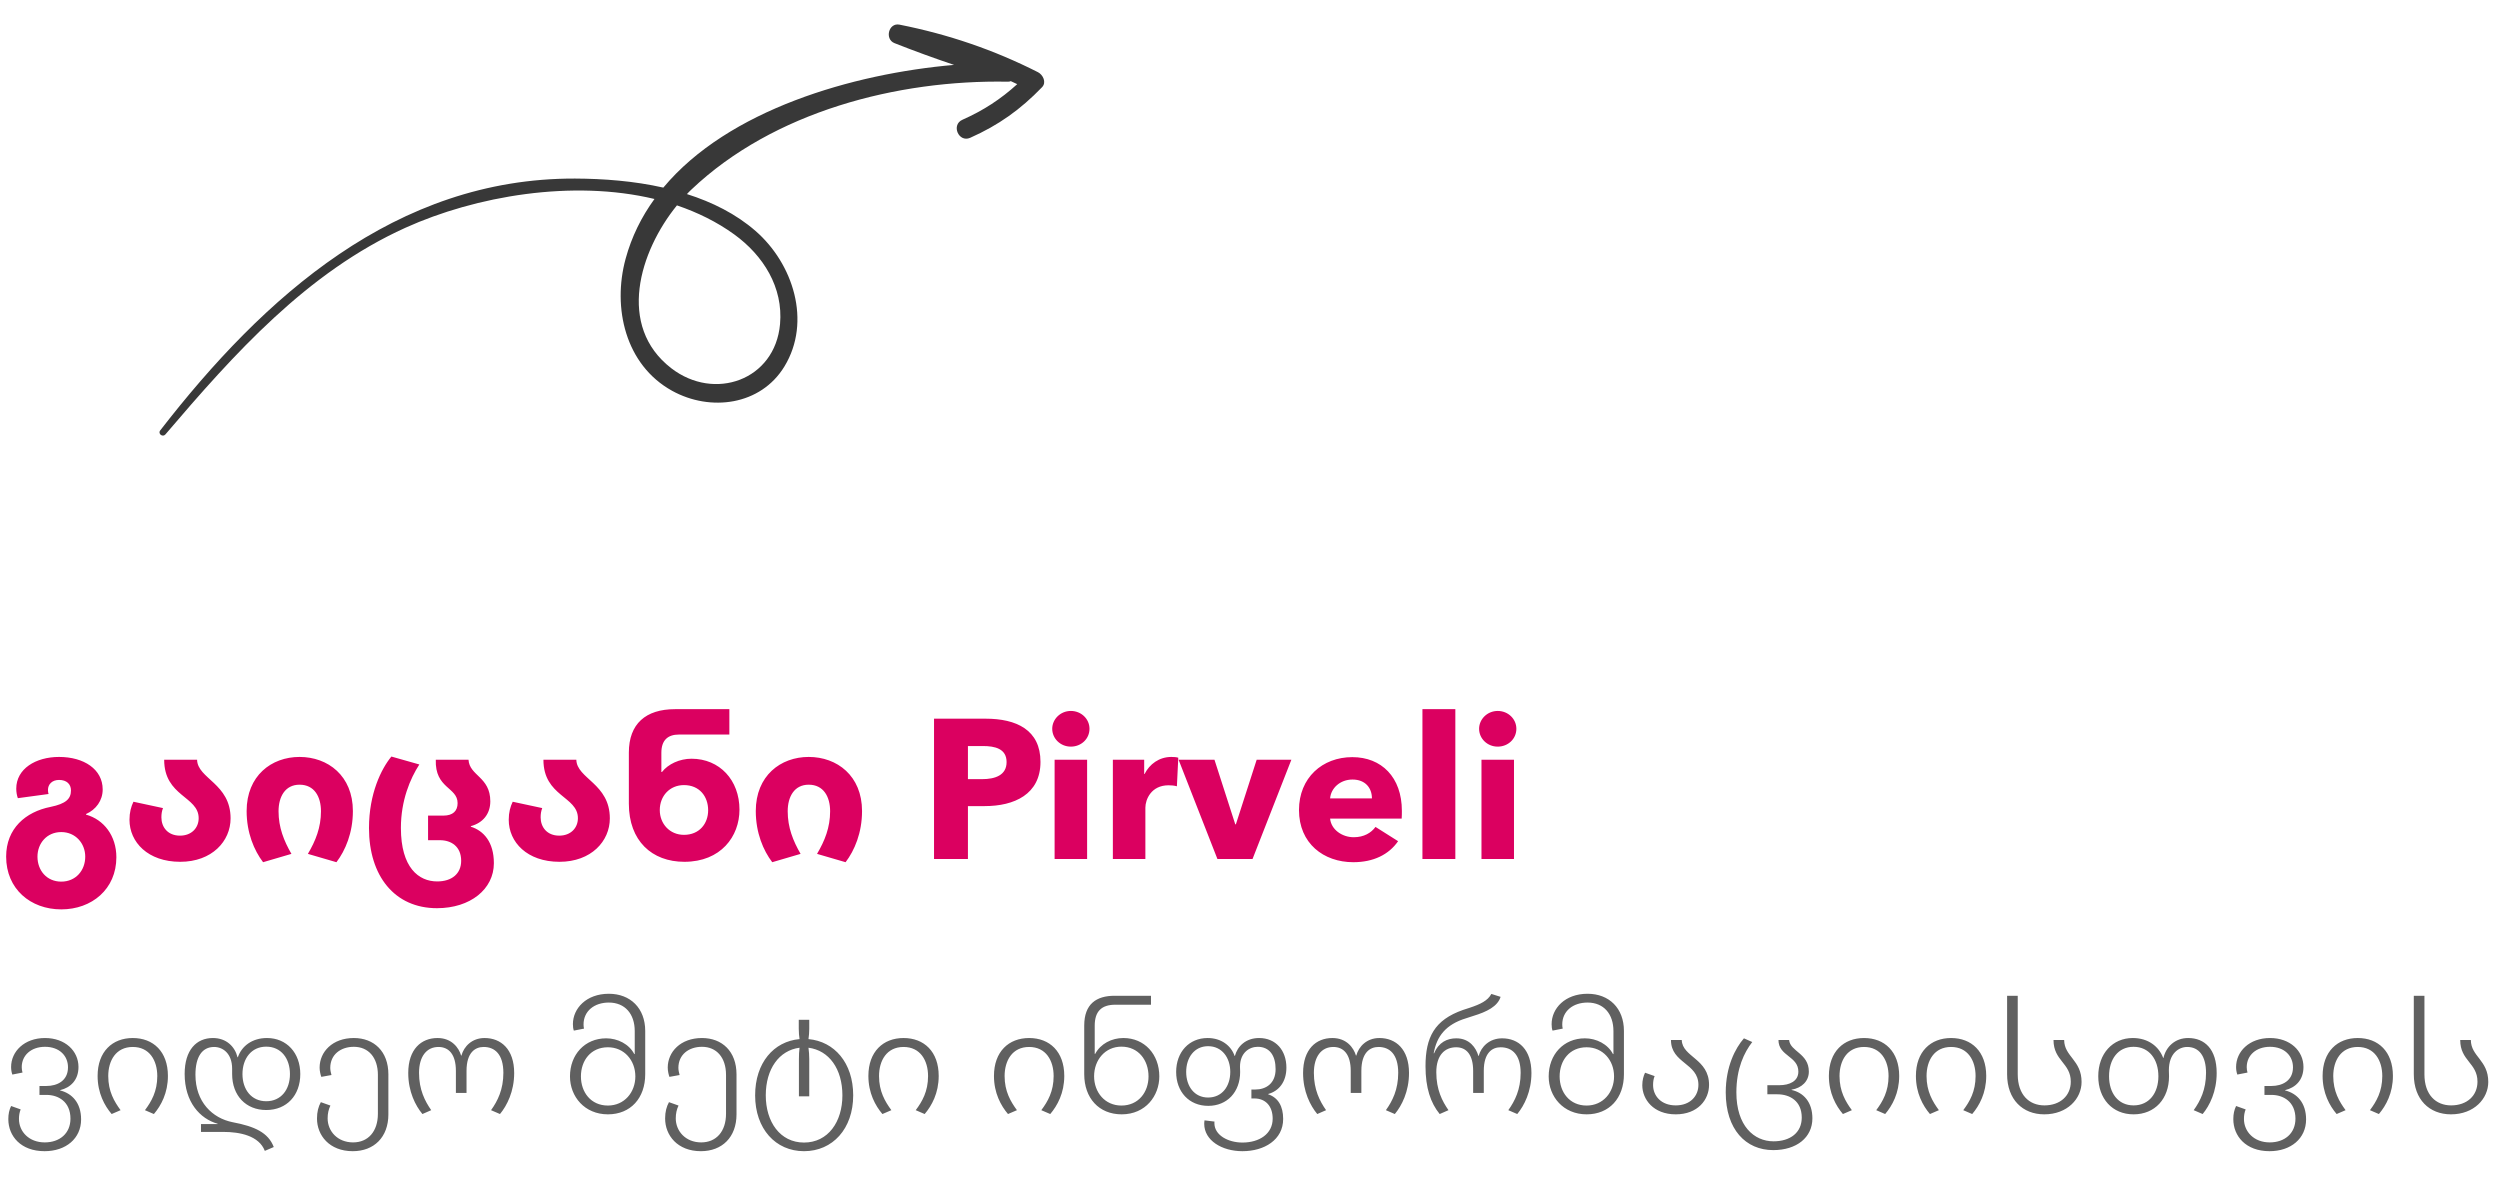
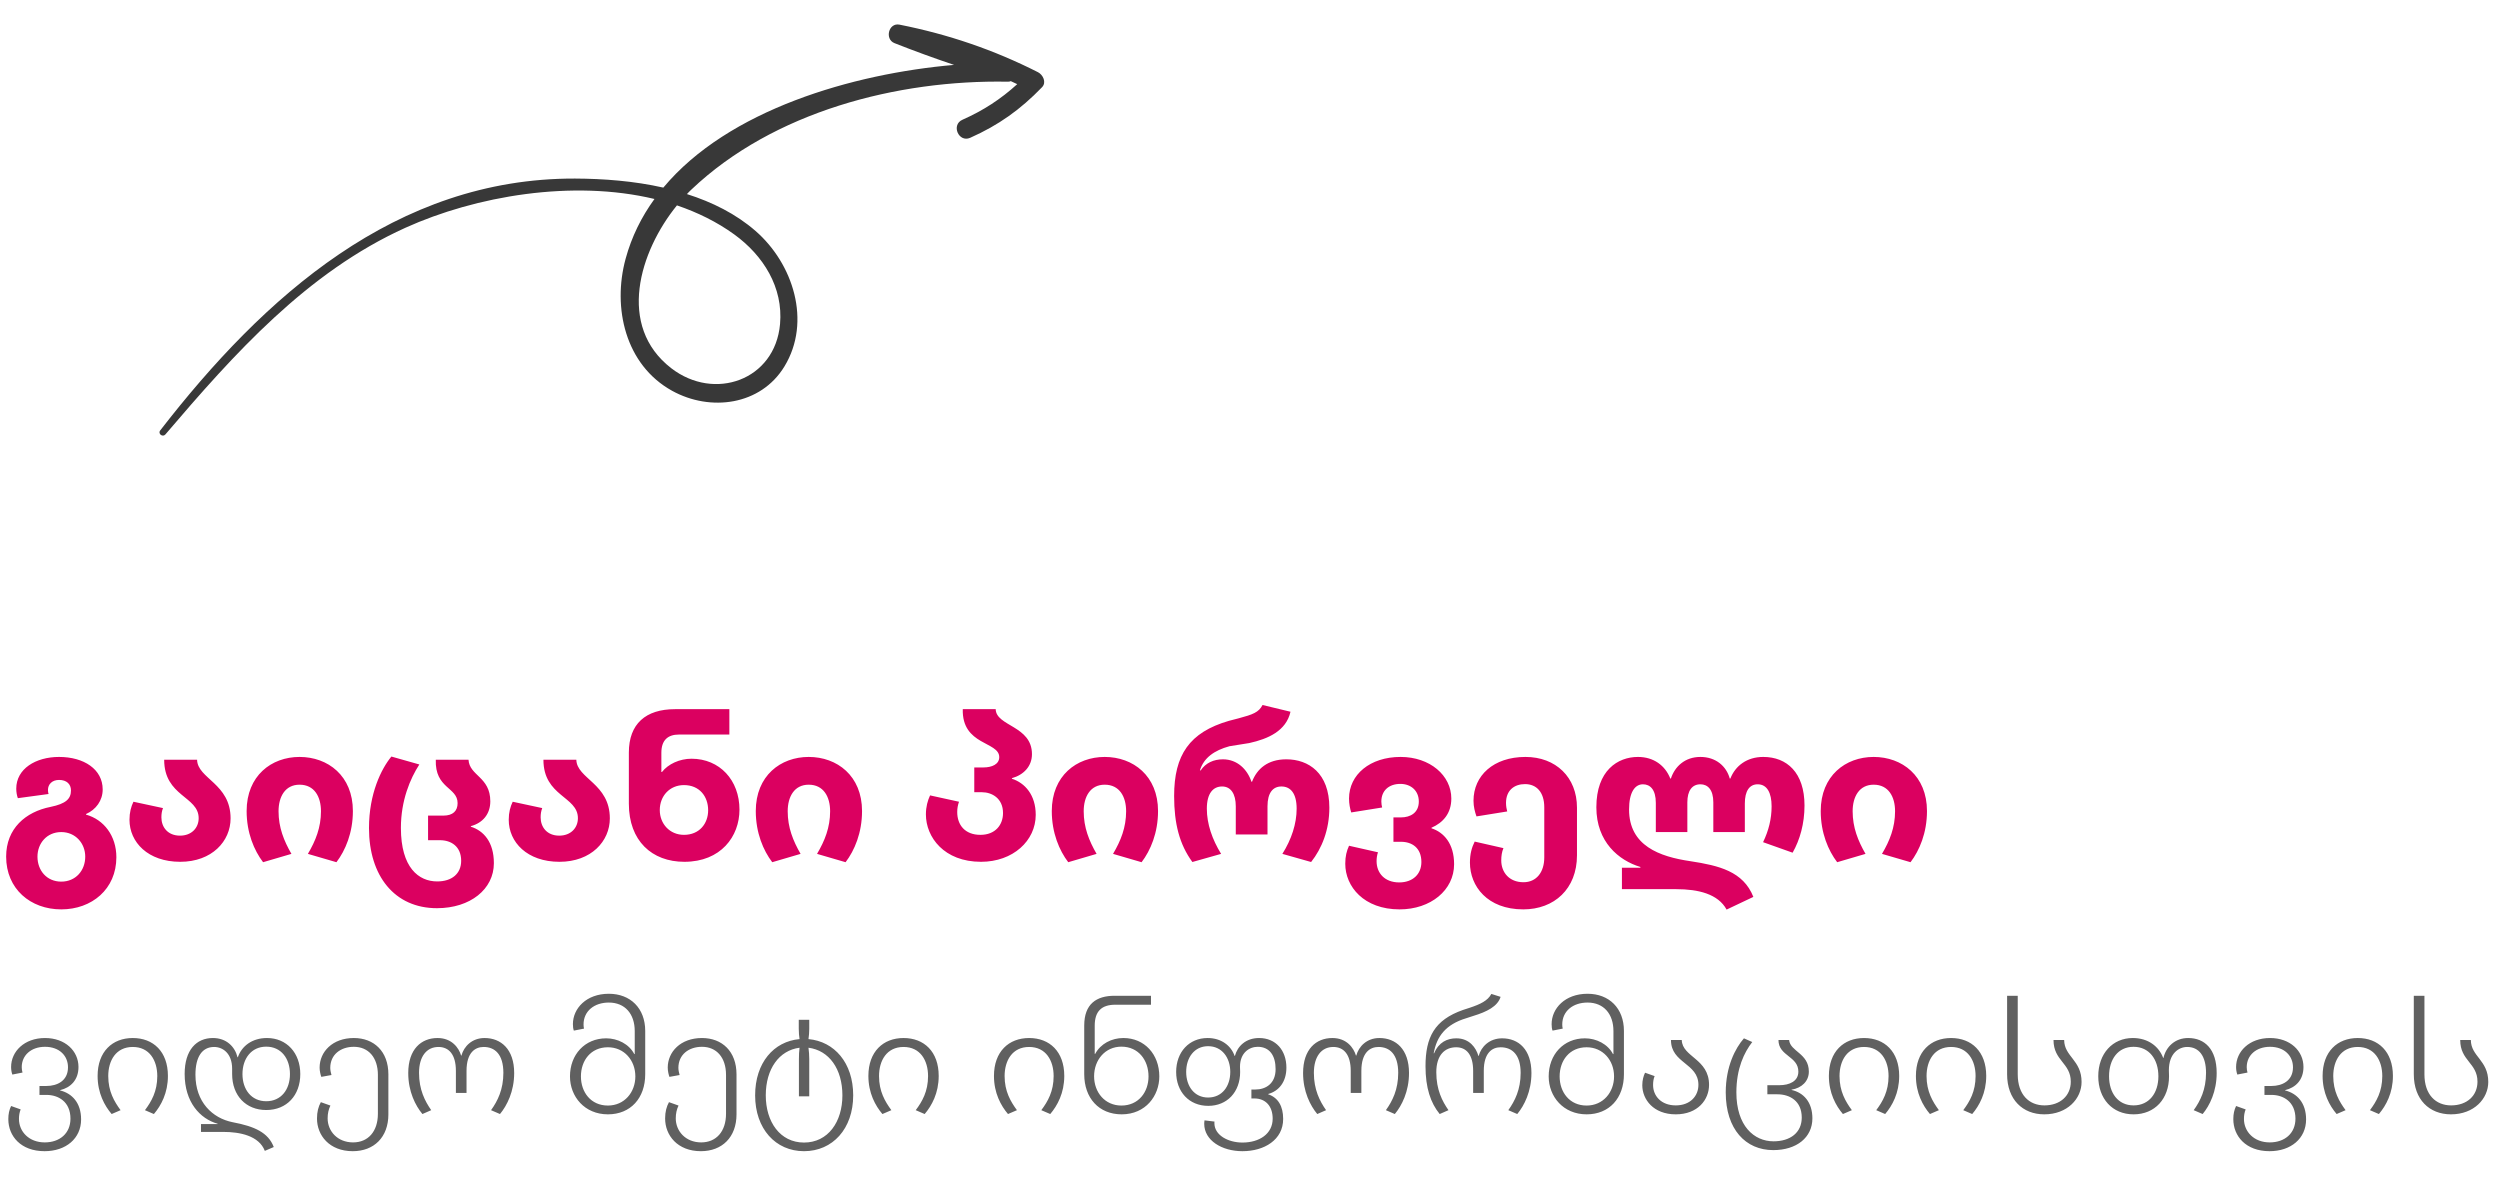
<svg xmlns="http://www.w3.org/2000/svg" width="227" height="107" viewBox="0 0 227 107" fill="none">
  <path d="M94.253 6.558C90.23 4.518 86.084 3.111 81.669 2.237C80.683 2.042 80.31 3.559 81.219 3.916C83.004 4.624 84.813 5.279 86.626 5.893C77.438 6.689 66.124 9.966 60.23 17.035C57.56 16.43 54.784 16.225 52.208 16.213C35.933 16.168 23.955 26.939 14.544 39.087C14.315 39.392 14.776 39.731 15.019 39.445C21.261 32.125 27.875 24.722 36.819 20.678C43.21 17.791 51.985 16.285 59.426 18.067C58.25 19.686 57.352 21.488 56.806 23.494C55.593 27.946 56.777 33.132 61.025 35.483C64.507 37.408 69.078 36.806 71.227 33.272C73.712 29.186 72.005 23.933 68.61 20.977C66.826 19.42 64.666 18.35 62.373 17.622C62.504 17.482 62.636 17.343 62.779 17.212C70.237 10.135 81.473 7.233 91.506 7.418C91.608 7.424 91.696 7.402 91.782 7.369C91.977 7.463 92.17 7.547 92.365 7.641C90.87 9.002 89.288 10.032 87.387 10.875C86.341 11.335 87.046 12.973 88.092 12.513C90.677 11.362 92.65 9.954 94.616 7.92C95.049 7.476 94.699 6.788 94.253 6.558ZM66.675 21.289C69.307 23.201 71.126 26.086 70.828 29.43C70.373 34.523 64.868 36.458 60.949 33.434C55.998 29.606 58.057 22.843 61.467 18.648C63.333 19.285 65.101 20.147 66.675 21.289Z" fill="#383838" />
-   <path d="M5.562 82.572C8.334 82.572 10.566 80.736 10.566 77.838C10.566 75.894 9.432 74.418 7.812 73.968V73.914C8.712 73.518 9.324 72.69 9.324 71.682C9.324 69.846 7.614 68.73 5.364 68.73C3.24 68.73 1.476 69.81 1.476 71.61C1.476 71.916 1.53 72.222 1.62 72.474L4.41 72.096C4.374 72.006 4.356 71.862 4.356 71.718C4.356 71.232 4.716 70.818 5.364 70.818C6.048 70.818 6.444 71.196 6.444 71.772C6.444 72.528 5.994 72.978 4.59 73.266C2.322 73.716 0.558 75.228 0.558 77.784C0.558 80.718 2.772 82.572 5.562 82.572ZM5.562 80.052C4.248 80.052 3.402 79.044 3.402 77.784C3.402 76.578 4.248 75.552 5.562 75.552C6.858 75.552 7.74 76.578 7.74 77.784C7.74 79.044 6.876 80.052 5.562 80.052ZM16.365 78.252C19.245 78.252 20.937 76.38 20.937 74.31C20.937 71.142 17.931 70.71 17.895 68.982H14.907C14.907 72.33 18.039 72.294 18.039 74.292C18.039 75.174 17.391 75.876 16.347 75.876C15.213 75.876 14.655 75.084 14.655 74.22C14.655 73.914 14.691 73.662 14.799 73.374L12.117 72.798C11.901 73.248 11.757 73.77 11.757 74.436C11.757 76.47 13.431 78.252 16.365 78.252ZM26.462 77.532C25.778 76.344 25.292 75.138 25.292 73.662C25.292 72.348 25.886 71.25 27.2 71.25C28.55 71.25 29.144 72.348 29.144 73.662C29.144 75.138 28.658 76.344 27.956 77.532L30.548 78.288C31.358 77.226 32.042 75.624 32.042 73.644C32.042 70.44 29.774 68.73 27.2 68.73C24.644 68.73 22.394 70.44 22.394 73.644C22.394 75.624 23.078 77.226 23.888 78.288L26.462 77.532ZM39.678 82.464C42.702 82.464 44.844 80.736 44.844 78.378C44.844 76.452 43.908 75.426 42.756 75.066V75.012C43.836 74.724 44.52 73.914 44.52 72.762C44.52 70.53 42.63 70.458 42.54 68.982H39.57C39.48 71.61 41.55 71.466 41.55 72.924C41.55 73.626 41.136 74.058 40.254 74.058H38.868V76.29H39.948C40.956 76.29 41.874 76.848 41.874 78.162C41.874 79.332 41.028 80.034 39.696 80.034C38.022 80.034 36.402 78.792 36.402 75.174C36.402 72.672 37.248 70.692 38.076 69.414L35.538 68.694C34.62 69.81 33.504 72.06 33.504 75.192C33.504 79.53 35.826 82.464 39.678 82.464ZM50.8 78.252C53.681 78.252 55.373 76.38 55.373 74.31C55.373 71.142 52.367 70.71 52.331 68.982H49.343C49.343 72.33 52.474 72.294 52.474 74.292C52.474 75.174 51.827 75.876 50.782 75.876C49.648 75.876 49.09 75.084 49.09 74.22C49.09 73.914 49.127 73.662 49.234 73.374L46.553 72.798C46.337 73.248 46.193 73.77 46.193 74.436C46.193 76.47 47.867 78.252 50.8 78.252ZM62.14 78.252C65.452 78.252 67.144 75.948 67.144 73.518C67.144 70.836 65.344 68.892 62.788 68.892C61.708 68.892 60.664 69.378 60.106 70.098H60.052V68.352C60.052 67.218 60.628 66.696 61.654 66.696H66.226V64.392H61.294C58.63 64.392 57.1 65.724 57.1 68.334V72.978C57.1 76.344 59.188 78.252 62.14 78.252ZM62.104 75.804C60.808 75.804 59.908 74.796 59.908 73.554C59.908 72.276 60.808 71.286 62.104 71.286C63.508 71.286 64.3 72.312 64.3 73.572C64.3 74.778 63.508 75.804 62.104 75.804ZM72.693 77.532C72.009 76.344 71.523 75.138 71.523 73.662C71.523 72.348 72.117 71.25 73.431 71.25C74.781 71.25 75.375 72.348 75.375 73.662C75.375 75.138 74.889 76.344 74.187 77.532L76.779 78.288C77.589 77.226 78.273 75.624 78.273 73.644C78.273 70.44 76.005 68.73 73.431 68.73C70.875 68.73 68.625 70.44 68.625 73.644C68.625 75.624 69.309 77.226 70.119 78.288L72.693 77.532ZM87.888 78V73.194H89.418C92.082 73.194 94.476 72.132 94.476 69.18C94.476 66.264 92.28 65.256 89.49 65.256H84.81V78H87.888ZM87.888 67.74H89.238C90.336 67.74 91.398 67.974 91.398 69.198C91.398 70.404 90.336 70.746 89.184 70.746H87.888V67.74ZM97.234 67.794C98.17 67.794 98.926 67.092 98.926 66.174C98.926 65.274 98.17 64.554 97.234 64.554C96.28 64.554 95.542 65.31 95.542 66.174C95.542 67.056 96.28 67.794 97.234 67.794ZM98.71 78V68.982H95.758V78H98.71ZM104 78V73.338C104 72.6 104.522 71.304 106.106 71.304C106.34 71.304 106.592 71.322 106.862 71.394L106.988 68.802C106.844 68.748 106.592 68.73 106.358 68.73C105.26 68.73 104.378 69.378 103.928 70.278H103.892V68.982H101.048V71.268V78H104ZM113.729 78L117.257 68.982H114.107L112.217 74.85H112.163L110.273 68.982H107.015L110.543 78H113.729ZM122.88 78.288C124.698 78.288 126.102 77.604 126.948 76.38L124.896 75.084C124.5 75.624 123.852 76.02 122.916 76.02C121.854 76.02 120.864 75.318 120.774 74.328H127.272C127.29 74.112 127.29 73.86 127.29 73.626C127.29 70.566 125.436 68.748 122.79 68.748C120.072 68.748 117.948 70.62 117.948 73.554C117.948 76.578 120.18 78.288 122.88 78.288ZM120.774 72.492C120.846 71.574 121.674 70.782 122.808 70.782C123.978 70.782 124.572 71.556 124.572 72.492H120.774ZM132.145 78V64.392H129.157V78H132.145ZM135.994 67.794C136.93 67.794 137.686 67.092 137.686 66.174C137.686 65.274 136.93 64.554 135.994 64.554C135.04 64.554 134.302 65.31 134.302 66.174C134.302 67.056 135.04 67.794 135.994 67.794ZM137.47 78V68.982H134.518V78H137.47Z" fill="#DB0060" />
+   <path d="M5.562 82.572C8.334 82.572 10.566 80.736 10.566 77.838C10.566 75.894 9.432 74.418 7.812 73.968V73.914C8.712 73.518 9.324 72.69 9.324 71.682C9.324 69.846 7.614 68.73 5.364 68.73C3.24 68.73 1.476 69.81 1.476 71.61C1.476 71.916 1.53 72.222 1.62 72.474L4.41 72.096C4.374 72.006 4.356 71.862 4.356 71.718C4.356 71.232 4.716 70.818 5.364 70.818C6.048 70.818 6.444 71.196 6.444 71.772C6.444 72.528 5.994 72.978 4.59 73.266C2.322 73.716 0.558 75.228 0.558 77.784C0.558 80.718 2.772 82.572 5.562 82.572ZM5.562 80.052C4.248 80.052 3.402 79.044 3.402 77.784C3.402 76.578 4.248 75.552 5.562 75.552C6.858 75.552 7.74 76.578 7.74 77.784C7.74 79.044 6.876 80.052 5.562 80.052ZM16.365 78.252C19.245 78.252 20.937 76.38 20.937 74.31C20.937 71.142 17.931 70.71 17.895 68.982H14.907C14.907 72.33 18.039 72.294 18.039 74.292C18.039 75.174 17.391 75.876 16.347 75.876C15.213 75.876 14.655 75.084 14.655 74.22C14.655 73.914 14.691 73.662 14.799 73.374L12.117 72.798C11.901 73.248 11.757 73.77 11.757 74.436C11.757 76.47 13.431 78.252 16.365 78.252ZM26.462 77.532C25.778 76.344 25.292 75.138 25.292 73.662C25.292 72.348 25.886 71.25 27.2 71.25C28.55 71.25 29.144 72.348 29.144 73.662C29.144 75.138 28.658 76.344 27.956 77.532L30.548 78.288C31.358 77.226 32.042 75.624 32.042 73.644C32.042 70.44 29.774 68.73 27.2 68.73C24.644 68.73 22.394 70.44 22.394 73.644C22.394 75.624 23.078 77.226 23.888 78.288L26.462 77.532ZM39.678 82.464C42.702 82.464 44.844 80.736 44.844 78.378C44.844 76.452 43.908 75.426 42.756 75.066V75.012C43.836 74.724 44.52 73.914 44.52 72.762C44.52 70.53 42.63 70.458 42.54 68.982H39.57C39.48 71.61 41.55 71.466 41.55 72.924C41.55 73.626 41.136 74.058 40.254 74.058H38.868V76.29H39.948C40.956 76.29 41.874 76.848 41.874 78.162C41.874 79.332 41.028 80.034 39.696 80.034C38.022 80.034 36.402 78.792 36.402 75.174C36.402 72.672 37.248 70.692 38.076 69.414L35.538 68.694C34.62 69.81 33.504 72.06 33.504 75.192C33.504 79.53 35.826 82.464 39.678 82.464ZM50.8 78.252C53.681 78.252 55.373 76.38 55.373 74.31C55.373 71.142 52.367 70.71 52.331 68.982H49.343C49.343 72.33 52.474 72.294 52.474 74.292C52.474 75.174 51.827 75.876 50.782 75.876C49.648 75.876 49.09 75.084 49.09 74.22C49.09 73.914 49.127 73.662 49.234 73.374L46.553 72.798C46.337 73.248 46.193 73.77 46.193 74.436C46.193 76.47 47.867 78.252 50.8 78.252ZM62.14 78.252C65.452 78.252 67.144 75.948 67.144 73.518C67.144 70.836 65.344 68.892 62.788 68.892C61.708 68.892 60.664 69.378 60.106 70.098H60.052V68.352C60.052 67.218 60.628 66.696 61.654 66.696H66.226V64.392H61.294C58.63 64.392 57.1 65.724 57.1 68.334V72.978C57.1 76.344 59.188 78.252 62.14 78.252ZM62.104 75.804C60.808 75.804 59.908 74.796 59.908 73.554C59.908 72.276 60.808 71.286 62.104 71.286C63.508 71.286 64.3 72.312 64.3 73.572C64.3 74.778 63.508 75.804 62.104 75.804ZM72.693 77.532C72.009 76.344 71.523 75.138 71.523 73.662C71.523 72.348 72.117 71.25 73.431 71.25C74.781 71.25 75.375 72.348 75.375 73.662C75.375 75.138 74.889 76.344 74.187 77.532L76.779 78.288C77.589 77.226 78.273 75.624 78.273 73.644C78.273 70.44 76.005 68.73 73.431 68.73C70.875 68.73 68.625 70.44 68.625 73.644C68.625 75.624 69.309 77.226 70.119 78.288L72.693 77.532ZM89.076 78.252C91.974 78.252 94.044 76.344 94.044 73.986C94.044 72.168 93.054 71.088 91.884 70.71V70.656C92.928 70.368 93.702 69.594 93.702 68.478C93.702 65.886 90.444 65.958 90.408 64.392H87.42C87.33 67.704 90.732 67.308 90.732 68.748C90.732 69.396 90.066 69.684 89.292 69.684H88.464V71.934H89.166C90.048 71.934 91.074 72.474 91.074 73.824C91.074 74.904 90.372 75.804 89.022 75.804C87.618 75.804 86.916 74.904 86.916 73.734C86.916 73.392 86.97 73.104 87.078 72.798L84.45 72.222C84.234 72.69 84.072 73.248 84.072 73.95C84.072 76.02 85.728 78.252 89.076 78.252ZM99.57 77.532C98.886 76.344 98.4 75.138 98.4 73.662C98.4 72.348 98.994 71.25 100.308 71.25C101.658 71.25 102.252 72.348 102.252 73.662C102.252 75.138 101.766 76.344 101.064 77.532L103.656 78.288C104.466 77.226 105.15 75.624 105.15 73.644C105.15 70.44 102.882 68.73 100.308 68.73C97.752 68.73 95.502 70.44 95.502 73.644C95.502 75.624 96.186 77.226 96.996 78.288L99.57 77.532ZM110.877 77.532C110.067 76.218 109.581 74.814 109.581 73.428C109.581 72.024 110.157 71.412 110.967 71.412C111.759 71.412 112.209 72.078 112.209 73.212V75.768H115.089V73.212C115.089 71.97 115.593 71.412 116.349 71.412C117.177 71.412 117.735 72.024 117.735 73.428C117.735 74.796 117.267 76.218 116.439 77.532L119.049 78.27C120.021 77.046 120.705 75.354 120.705 73.338C120.705 70.188 118.815 68.946 116.799 68.946C115.107 68.946 114.135 69.81 113.685 70.98H113.631C113.253 69.846 112.335 68.946 111.039 68.946C110.211 68.946 109.473 69.27 109.023 69.954H108.951C109.293 68.82 110.247 68.136 111.633 67.758L113.433 67.47C115.143 67.092 116.781 66.372 117.177 64.626L114.639 64.014C114.297 64.68 113.757 64.878 112.479 65.22L111.579 65.454C107.997 66.498 106.611 68.55 106.611 72.276C106.611 74.796 107.097 76.668 108.267 78.27L110.877 77.532ZM127.082 82.572C129.908 82.572 132.032 80.826 132.032 78.468C132.032 76.596 131.096 75.57 129.98 75.21V75.156C131.024 74.706 131.78 73.86 131.78 72.51C131.78 70.404 129.836 68.73 127.172 68.73C124.4 68.73 122.492 70.332 122.492 72.51C122.492 72.978 122.582 73.428 122.69 73.77L125.498 73.32C125.462 73.176 125.426 72.978 125.426 72.78C125.426 71.79 126.11 71.178 127.154 71.178C128.108 71.178 128.828 71.79 128.828 72.78C128.828 73.806 128.054 74.22 127.208 74.22H126.524V76.434H127.208C128.216 76.434 129.062 76.992 129.062 78.27C129.062 79.386 128.27 80.124 127.046 80.124C125.732 80.124 124.994 79.278 124.994 78.198C124.994 77.91 125.03 77.658 125.12 77.388L122.492 76.794C122.276 77.262 122.15 77.748 122.15 78.432C122.15 80.502 123.842 82.572 127.082 82.572ZM138.312 82.572C141.12 82.572 143.19 80.718 143.19 77.658V73.338C143.19 70.566 141.264 68.73 138.51 68.73C135.612 68.73 133.794 70.422 133.794 72.708C133.794 73.248 133.92 73.716 134.064 74.13L136.854 73.68C136.8 73.482 136.746 73.194 136.746 72.906C136.746 71.754 137.502 71.196 138.474 71.196C139.518 71.196 140.22 71.934 140.22 73.302V77.856C140.22 79.188 139.518 80.106 138.33 80.106C137.034 80.106 136.314 79.206 136.314 78.126C136.314 77.73 136.368 77.352 136.512 77.01L133.902 76.416C133.632 76.956 133.47 77.55 133.47 78.324C133.47 80.466 135.054 82.572 138.312 82.572ZM159.205 81.438C158.287 79.116 156.073 78.594 153.499 78.198C150.673 77.784 147.919 76.794 147.919 73.5C147.919 71.952 148.441 71.214 149.179 71.214C149.827 71.214 150.349 71.682 150.349 72.906V75.552H153.211V72.852C153.211 71.79 153.643 71.214 154.399 71.214C155.047 71.214 155.569 71.682 155.569 72.852V75.552H158.431V72.96C158.431 71.826 158.845 71.214 159.601 71.214C160.447 71.214 160.861 71.988 160.861 73.212C160.861 74.364 160.591 75.426 160.087 76.47L162.769 77.424C163.435 76.254 163.849 74.778 163.849 73.14C163.849 70.152 162.247 68.73 160.105 68.73C158.611 68.73 157.567 69.54 157.117 70.692H157.063C156.757 69.576 155.803 68.73 154.399 68.73C152.995 68.73 152.077 69.594 151.717 70.692H151.663C151.195 69.504 150.151 68.73 148.729 68.73C146.893 68.73 144.949 69.954 144.949 73.302C144.949 76.452 146.983 78.126 148.945 78.72V78.792H147.271V80.736H152.203C154.201 80.736 156.001 81.168 156.775 82.59L159.205 81.438ZM169.39 77.532C168.706 76.344 168.22 75.138 168.22 73.662C168.22 72.348 168.814 71.25 170.128 71.25C171.478 71.25 172.072 72.348 172.072 73.662C172.072 75.138 171.586 76.344 170.884 77.532L173.476 78.288C174.286 77.226 174.97 75.624 174.97 73.644C174.97 70.44 172.702 68.73 170.128 68.73C167.572 68.73 165.322 70.44 165.322 73.644C165.322 75.624 166.006 77.226 166.816 78.288L169.39 77.532Z" fill="#DB0060" />
  <path opacity="0.8" d="M4.046 104.528C5.992 104.528 7.364 103.366 7.364 101.644C7.364 100.132 6.538 99.278 5.46 99.012V98.984C6.398 98.76 7.126 98.074 7.126 96.884C7.126 95.414 5.908 94.252 4.088 94.252C2.212 94.252 1.008 95.47 1.008 96.884C1.008 97.136 1.05 97.374 1.12 97.57L2.044 97.388C2.002 97.248 1.974 97.066 1.974 96.898C1.974 95.806 2.842 95.05 4.088 95.05C5.39 95.05 6.174 95.862 6.174 96.912C6.174 98.158 5.166 98.606 4.228 98.606H3.584V99.418H4.228C5.278 99.418 6.398 100.02 6.398 101.574C6.398 102.904 5.432 103.73 4.06 103.73C2.632 103.73 1.722 102.75 1.722 101.602C1.722 101.294 1.764 101.014 1.876 100.734L1.008 100.426C0.84 100.776 0.756 101.14 0.756 101.616C0.756 103.156 1.89 104.528 4.046 104.528ZM10.949 100.804C10.375 100.02 9.829 99.096 9.829 97.71C9.829 96.296 10.529 95.064 12.055 95.064C13.581 95.064 14.281 96.296 14.281 97.71C14.281 99.096 13.749 100.02 13.161 100.804L13.973 101.154C14.617 100.398 15.247 99.25 15.247 97.696C15.247 95.484 13.917 94.252 12.055 94.252C10.207 94.252 8.863 95.484 8.863 97.696C8.863 99.25 9.493 100.398 10.137 101.154L10.949 100.804ZM24.858 104.15C24.354 102.834 23.122 102.274 21.12 101.896C19.286 101.532 17.746 100.062 17.746 97.584C17.746 95.946 18.362 95.064 19.44 95.064C20.21 95.064 21.078 95.624 21.078 97.052V97.528C21.078 99.474 22.324 100.79 24.172 100.79C26.048 100.79 27.266 99.446 27.266 97.528C27.266 95.596 26.02 94.252 24.242 94.252C22.898 94.252 21.946 94.98 21.596 96.002H21.568C21.33 95.036 20.56 94.252 19.328 94.252C17.83 94.252 16.766 95.344 16.766 97.514C16.766 100.076 18.166 101.588 19.762 102.036V102.064H18.25V102.778H20.28C21.764 102.778 23.514 103.114 24.046 104.5L24.858 104.15ZM24.172 99.992C22.828 99.992 22.016 98.928 22.016 97.528C22.016 96.114 22.828 95.036 24.172 95.036C25.53 95.036 26.328 96.114 26.328 97.528C26.328 98.928 25.53 99.992 24.172 99.992ZM32.031 104.528C33.949 104.528 35.265 103.268 35.265 101.182V97.556C35.265 95.456 33.949 94.252 32.129 94.252C30.183 94.252 29.021 95.512 29.021 96.94C29.021 97.248 29.105 97.598 29.175 97.78L30.099 97.612C30.057 97.472 29.987 97.192 29.987 96.968C29.987 95.75 30.939 95.05 32.129 95.05C33.459 95.05 34.313 96.03 34.313 97.598V101.126C34.313 102.75 33.417 103.73 32.059 103.73C30.645 103.73 29.749 102.708 29.749 101.546C29.749 101.112 29.833 100.734 30.001 100.384L29.133 100.076C28.909 100.482 28.783 100.958 28.783 101.56C28.783 103.086 29.903 104.528 32.031 104.528ZM39.154 100.804C38.581 99.978 38.048 98.942 38.048 97.416C38.048 95.932 38.734 95.064 39.812 95.064C40.751 95.064 41.395 95.736 41.395 97.234V99.236H42.361V97.234C42.361 95.554 43.158 95.064 43.914 95.064C44.937 95.064 45.706 95.736 45.706 97.416C45.706 98.928 45.188 99.964 44.587 100.804L45.398 101.154C46.029 100.398 46.687 99.11 46.687 97.43C46.687 95.26 45.483 94.252 43.998 94.252C42.864 94.252 42.123 95.008 41.898 95.848H41.87C41.66 95.134 41.017 94.252 39.728 94.252C38.245 94.252 37.069 95.274 37.069 97.43C37.069 99.124 37.727 100.398 38.356 101.154L39.154 100.804ZM55.198 101.182C57.256 101.182 58.586 99.712 58.586 97.542V93.608C58.586 91.55 57.242 90.234 55.282 90.234C53.238 90.234 52.02 91.564 52.02 92.992C52.02 93.23 52.048 93.426 52.104 93.58L53.028 93.398C53 93.286 52.986 93.146 52.986 93.02C52.986 91.816 53.952 91.032 55.282 91.032C56.766 91.032 57.634 92.082 57.634 93.622V95.708H57.592C57.116 94.798 56.08 94.28 55.044 94.28C53.098 94.28 51.754 95.764 51.754 97.738C51.754 99.572 53.084 101.182 55.198 101.182ZM55.198 100.384C53.644 100.384 52.748 99.166 52.748 97.738C52.748 96.296 53.644 95.092 55.198 95.092C56.668 95.092 57.69 96.268 57.69 97.738C57.69 99.18 56.696 100.384 55.198 100.384ZM63.641 104.528C65.559 104.528 66.875 103.268 66.875 101.182V97.556C66.875 95.456 65.559 94.252 63.739 94.252C61.793 94.252 60.631 95.512 60.631 96.94C60.631 97.248 60.715 97.598 60.785 97.78L61.709 97.612C61.667 97.472 61.597 97.192 61.597 96.968C61.597 95.75 62.549 95.05 63.739 95.05C65.069 95.05 65.923 96.03 65.923 97.598V101.126C65.923 102.75 65.027 103.73 63.669 103.73C62.255 103.73 61.359 102.708 61.359 101.546C61.359 101.112 61.443 100.734 61.611 100.384L60.743 100.076C60.519 100.482 60.393 100.958 60.393 101.56C60.393 103.086 61.513 104.528 63.641 104.528ZM73.004 104.528C75.608 104.528 77.47 102.484 77.47 99.46C77.47 96.492 75.748 94.56 73.41 94.35C73.452 94.126 73.48 93.678 73.48 93.426V92.6H72.528V93.412C72.528 93.678 72.556 94.126 72.598 94.35C70.26 94.56 68.566 96.492 68.566 99.46C68.566 102.484 70.414 104.528 73.004 104.528ZM73.004 103.744C70.834 103.744 69.532 101.868 69.532 99.46C69.532 97.052 70.75 95.372 72.598 95.134C72.556 95.428 72.542 95.834 72.542 96.156V99.544H73.48V96.156C73.48 95.834 73.452 95.428 73.41 95.134C75.272 95.372 76.49 97.052 76.49 99.46C76.49 101.868 75.188 103.744 73.004 103.744ZM80.936 100.804C80.362 100.02 79.816 99.096 79.816 97.71C79.816 96.296 80.516 95.064 82.042 95.064C83.568 95.064 84.268 96.296 84.268 97.71C84.268 99.096 83.736 100.02 83.148 100.804L83.96 101.154C84.604 100.398 85.234 99.25 85.234 97.696C85.234 95.484 83.904 94.252 82.042 94.252C80.194 94.252 78.85 95.484 78.85 97.696C78.85 99.25 79.48 100.398 80.124 101.154L80.936 100.804ZM92.338 100.804C91.764 100.02 91.218 99.096 91.218 97.71C91.218 96.296 91.918 95.064 93.444 95.064C94.97 95.064 95.67 96.296 95.67 97.71C95.67 99.096 95.138 100.02 94.55 100.804L95.362 101.154C96.006 100.398 96.636 99.25 96.636 97.696C96.636 95.484 95.306 94.252 93.444 94.252C91.596 94.252 90.252 95.484 90.252 97.696C90.252 99.25 90.882 100.398 91.526 101.154L92.338 100.804ZM101.85 101.182C104.02 101.182 105.266 99.502 105.266 97.738C105.266 95.736 103.922 94.252 102.004 94.252C100.94 94.252 99.932 94.77 99.442 95.694H99.4V93.132C99.4 91.844 100.002 91.228 101.276 91.228H104.51V90.416H101.206C99.54 90.416 98.448 91.172 98.448 93.118V97.542C98.448 99.698 99.778 101.182 101.85 101.182ZM101.822 100.384C100.324 100.384 99.344 99.18 99.344 97.724C99.344 96.226 100.366 95.036 101.822 95.036C103.376 95.036 104.286 96.268 104.286 97.738C104.286 99.166 103.376 100.384 101.822 100.384ZM112.815 104.528C114.803 104.528 116.511 103.492 116.511 101.602C116.511 100.454 116.063 99.67 115.153 99.362V99.334C116.119 99.068 116.805 98.242 116.805 96.94C116.805 95.372 115.839 94.252 114.327 94.252C113.123 94.252 112.367 94.994 112.129 95.876H112.101C111.779 94.938 110.883 94.252 109.651 94.252C107.971 94.252 106.795 95.526 106.795 97.332C106.795 99.124 107.957 100.412 109.707 100.412C111.429 100.412 112.605 99.152 112.605 97.332C112.605 97.178 112.591 97.024 112.591 96.87C112.591 95.582 113.445 95.05 114.201 95.05C115.279 95.05 115.825 95.848 115.825 97.08C115.825 98.382 114.943 98.928 113.991 98.928H113.627V99.74H113.907C114.887 99.74 115.559 100.412 115.559 101.574C115.559 102.96 114.341 103.744 112.815 103.744C111.527 103.744 110.267 103.086 110.267 101.98C110.267 101.938 110.267 101.868 110.281 101.84L109.371 101.728C109.357 101.826 109.343 101.924 109.343 102.036C109.343 103.548 110.939 104.528 112.815 104.528ZM109.693 99.656C108.447 99.656 107.705 98.634 107.705 97.332C107.705 96.03 108.447 94.994 109.693 94.994C110.953 94.994 111.709 96.03 111.709 97.332C111.709 98.634 110.967 99.656 109.693 99.656ZM120.406 100.804C119.832 99.978 119.3 98.942 119.3 97.416C119.3 95.932 119.986 95.064 121.064 95.064C122.002 95.064 122.646 95.736 122.646 97.234V99.236H123.612V97.234C123.612 95.554 124.41 95.064 125.166 95.064C126.188 95.064 126.958 95.736 126.958 97.416C126.958 98.928 126.44 99.964 125.838 100.804L126.65 101.154C127.28 100.398 127.938 99.11 127.938 97.43C127.938 95.26 126.734 94.252 125.25 94.252C124.116 94.252 123.374 95.008 123.15 95.848H123.122C122.912 95.134 122.268 94.252 120.98 94.252C119.496 94.252 118.32 95.274 118.32 97.43C118.32 99.124 118.978 100.398 119.608 101.154L120.406 100.804ZM131.522 100.804C130.948 99.978 130.416 98.942 130.416 97.36C130.416 95.806 131.186 95.092 132.222 95.092C133.146 95.092 133.762 95.764 133.762 97.234V99.236H134.728V97.234C134.728 95.582 135.498 95.092 136.254 95.092C137.346 95.092 138.074 95.82 138.074 97.416C138.074 98.928 137.556 99.964 136.954 100.804L137.766 101.154C138.396 100.398 139.054 99.11 139.054 97.43C139.054 95.316 137.906 94.28 136.394 94.28C135.246 94.28 134.49 95.036 134.266 95.876H134.238C134.028 95.148 133.44 94.28 132.236 94.28C131.41 94.28 130.64 94.63 130.22 95.638H130.178C130.458 94.084 131.284 93.02 133.118 92.46L133.762 92.25C135.008 91.872 135.988 91.382 136.254 90.514L135.414 90.248C135.092 90.864 134.406 91.186 133.482 91.494L132.838 91.704C130.248 92.614 129.436 94.182 129.436 96.814C129.436 98.774 129.898 100.146 130.724 101.154L131.522 100.804ZM144.065 101.182C146.123 101.182 147.453 99.712 147.453 97.542V93.608C147.453 91.55 146.109 90.234 144.149 90.234C142.105 90.234 140.887 91.564 140.887 92.992C140.887 93.23 140.915 93.426 140.971 93.58L141.895 93.398C141.867 93.286 141.853 93.146 141.853 93.02C141.853 91.816 142.819 91.032 144.149 91.032C145.633 91.032 146.501 92.082 146.501 93.622V95.708H146.459C145.983 94.798 144.947 94.28 143.911 94.28C141.965 94.28 140.621 95.764 140.621 97.738C140.621 99.572 141.951 101.182 144.065 101.182ZM144.065 100.384C142.511 100.384 141.615 99.166 141.615 97.738C141.615 96.296 142.511 95.092 144.065 95.092C145.535 95.092 146.557 96.268 146.557 97.738C146.557 99.18 145.563 100.384 144.065 100.384ZM152.158 101.182C154.16 101.182 155.182 99.852 155.182 98.508C155.182 96.128 152.746 95.988 152.704 94.434H151.724C151.724 96.562 154.216 96.52 154.216 98.508C154.216 99.516 153.474 100.37 152.158 100.37C150.842 100.37 150.1 99.516 150.1 98.522C150.1 98.2 150.142 97.948 150.24 97.71L149.372 97.402C149.232 97.682 149.12 98.088 149.12 98.536C149.12 99.824 150.128 101.182 152.158 101.182ZM161.009 104.43C163.137 104.43 164.565 103.282 164.565 101.546C164.565 100.076 163.767 99.208 162.675 98.97V98.942C163.599 98.788 164.243 98.172 164.243 97.304C164.243 95.638 162.549 95.484 162.451 94.434H161.485C161.485 95.904 163.291 95.89 163.291 97.304C163.291 98.172 162.493 98.536 161.569 98.536H160.477V99.362H161.387C162.507 99.362 163.599 99.964 163.599 101.476C163.599 102.848 162.549 103.632 161.037 103.632C159.259 103.632 157.663 102.218 157.663 99.194C157.663 97.01 158.377 95.554 159.105 94.616L158.349 94.28C157.565 95.176 156.697 96.842 156.697 99.194C156.697 102.54 158.503 104.43 161.009 104.43ZM168.149 100.804C167.575 100.02 167.029 99.096 167.029 97.71C167.029 96.296 167.729 95.064 169.255 95.064C170.781 95.064 171.481 96.296 171.481 97.71C171.481 99.096 170.949 100.02 170.361 100.804L171.173 101.154C171.817 100.398 172.447 99.25 172.447 97.696C172.447 95.484 171.117 94.252 169.255 94.252C167.407 94.252 166.063 95.484 166.063 97.696C166.063 99.25 166.693 100.398 167.337 101.154L168.149 100.804ZM176.051 100.804C175.477 100.02 174.931 99.096 174.931 97.71C174.931 96.296 175.631 95.064 177.157 95.064C178.683 95.064 179.383 96.296 179.383 97.71C179.383 99.096 178.851 100.02 178.263 100.804L179.075 101.154C179.719 100.398 180.349 99.25 180.349 97.696C180.349 95.484 179.019 94.252 177.157 94.252C175.309 94.252 173.965 95.484 173.965 97.696C173.965 99.25 174.595 100.398 175.239 101.154L176.051 100.804ZM185.619 101.182C187.719 101.182 189.007 99.754 189.007 98.242C189.007 96.254 187.439 95.946 187.425 94.434H186.459C186.459 96.324 188.027 96.52 188.027 98.214C188.027 99.488 187.075 100.37 185.633 100.37C184.247 100.37 183.211 99.404 183.211 97.556V90.416H182.245V97.542C182.245 99.838 183.659 101.182 185.619 101.182ZM200 101.154C200.63 100.398 201.274 99.11 201.274 97.43C201.274 95.26 200.182 94.252 198.684 94.252C197.48 94.252 196.668 95.064 196.444 96.058H196.416C196.024 95.008 195.044 94.252 193.658 94.252C191.824 94.252 190.522 95.666 190.522 97.724C190.522 99.754 191.796 101.182 193.728 101.182C195.66 101.182 196.948 99.782 196.948 97.724C196.948 97.514 196.934 97.36 196.934 97.178C196.934 95.638 197.844 95.064 198.6 95.064C199.65 95.064 200.308 95.862 200.308 97.416C200.308 98.928 199.79 99.964 199.188 100.804L200 101.154ZM193.728 100.37C192.314 100.37 191.502 99.236 191.502 97.724C191.502 96.184 192.314 95.05 193.728 95.05C195.142 95.05 195.982 96.184 195.982 97.724C195.982 99.236 195.156 100.37 193.728 100.37ZM206.075 104.528C208.021 104.528 209.393 103.366 209.393 101.644C209.393 100.132 208.567 99.278 207.489 99.012V98.984C208.427 98.76 209.155 98.074 209.155 96.884C209.155 95.414 207.937 94.252 206.117 94.252C204.241 94.252 203.037 95.47 203.037 96.884C203.037 97.136 203.079 97.374 203.149 97.57L204.073 97.388C204.031 97.248 204.003 97.066 204.003 96.898C204.003 95.806 204.871 95.05 206.117 95.05C207.419 95.05 208.203 95.862 208.203 96.912C208.203 98.158 207.195 98.606 206.257 98.606H205.613V99.418H206.257C207.307 99.418 208.427 100.02 208.427 101.574C208.427 102.904 207.461 103.73 206.089 103.73C204.661 103.73 203.751 102.75 203.751 101.602C203.751 101.294 203.793 101.014 203.905 100.734L203.037 100.426C202.869 100.776 202.785 101.14 202.785 101.616C202.785 103.156 203.919 104.528 206.075 104.528ZM212.979 100.804C212.405 100.02 211.859 99.096 211.859 97.71C211.859 96.296 212.559 95.064 214.085 95.064C215.611 95.064 216.311 96.296 216.311 97.71C216.311 99.096 215.779 100.02 215.191 100.804L216.003 101.154C216.647 100.398 217.277 99.25 217.277 97.696C217.277 95.484 215.947 94.252 214.085 94.252C212.237 94.252 210.893 95.484 210.893 97.696C210.893 99.25 211.523 100.398 212.167 101.154L212.979 100.804ZM222.547 101.182C224.647 101.182 225.935 99.754 225.935 98.242C225.935 96.254 224.367 95.946 224.353 94.434H223.387C223.387 96.324 224.955 96.52 224.955 98.214C224.955 99.488 224.003 100.37 222.561 100.37C221.175 100.37 220.139 99.404 220.139 97.556V90.416H219.173V97.542C219.173 99.838 220.587 101.182 222.547 101.182Z" fill="#383838" />
</svg>
